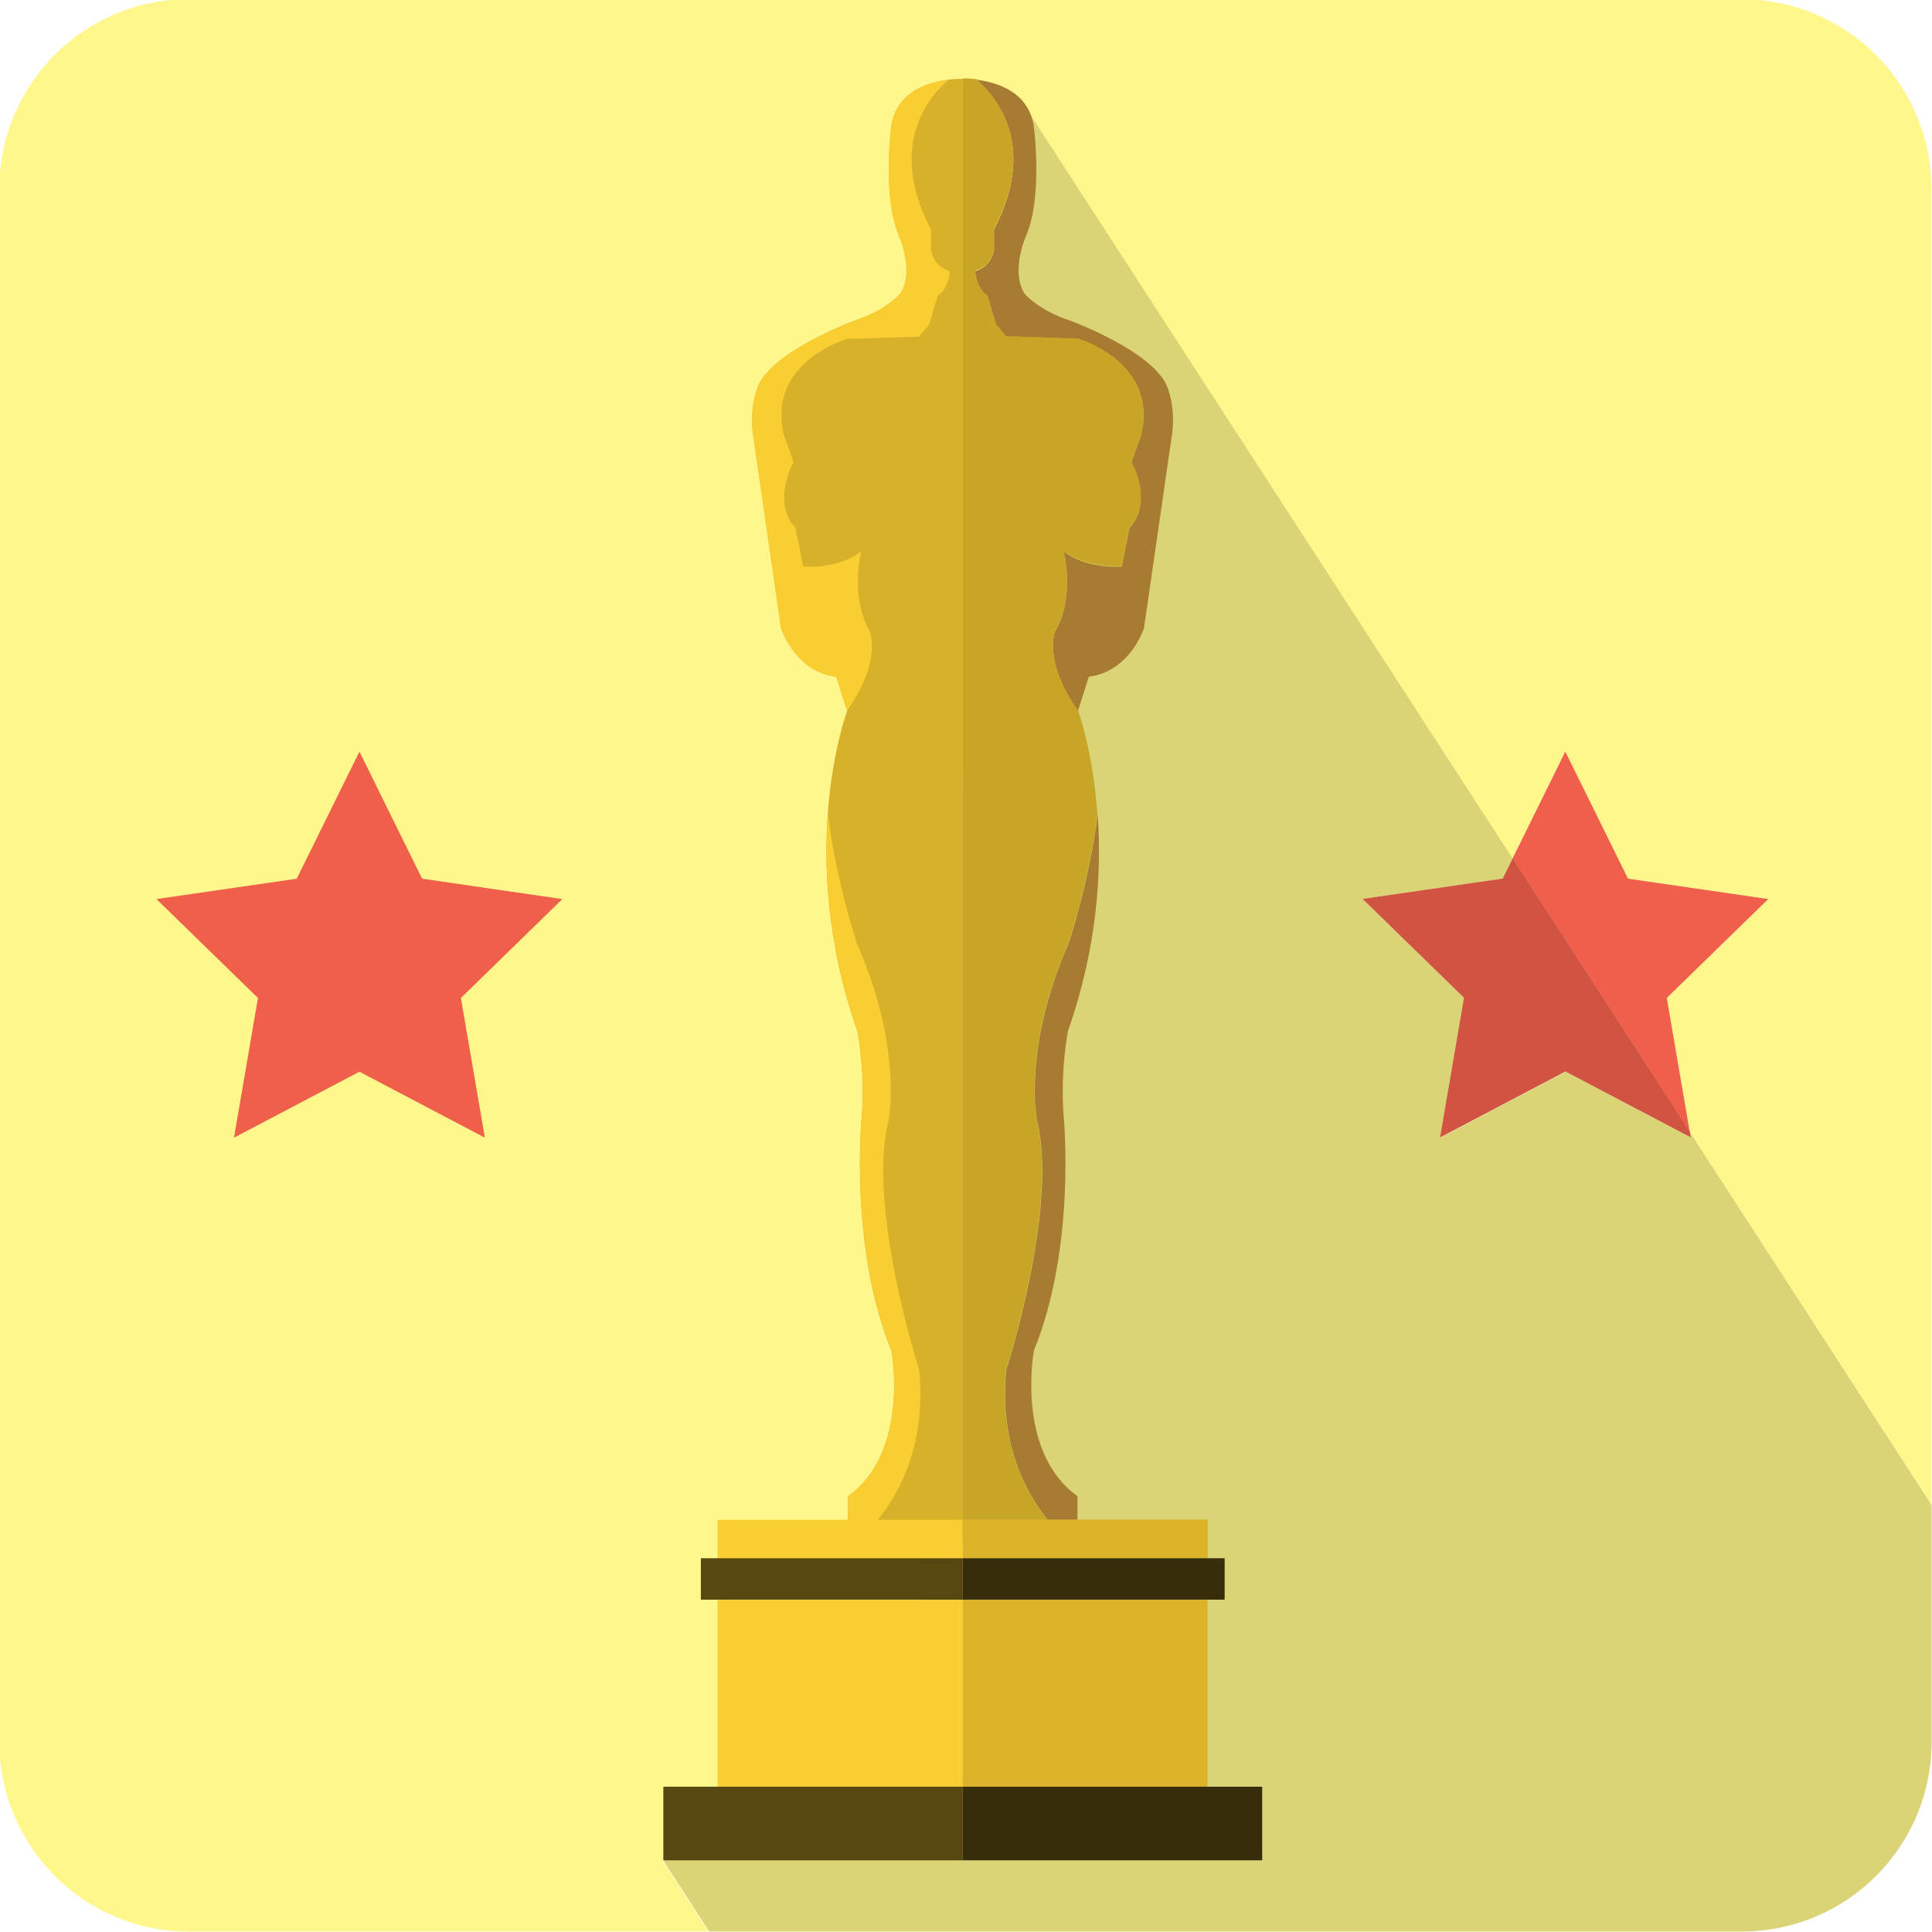
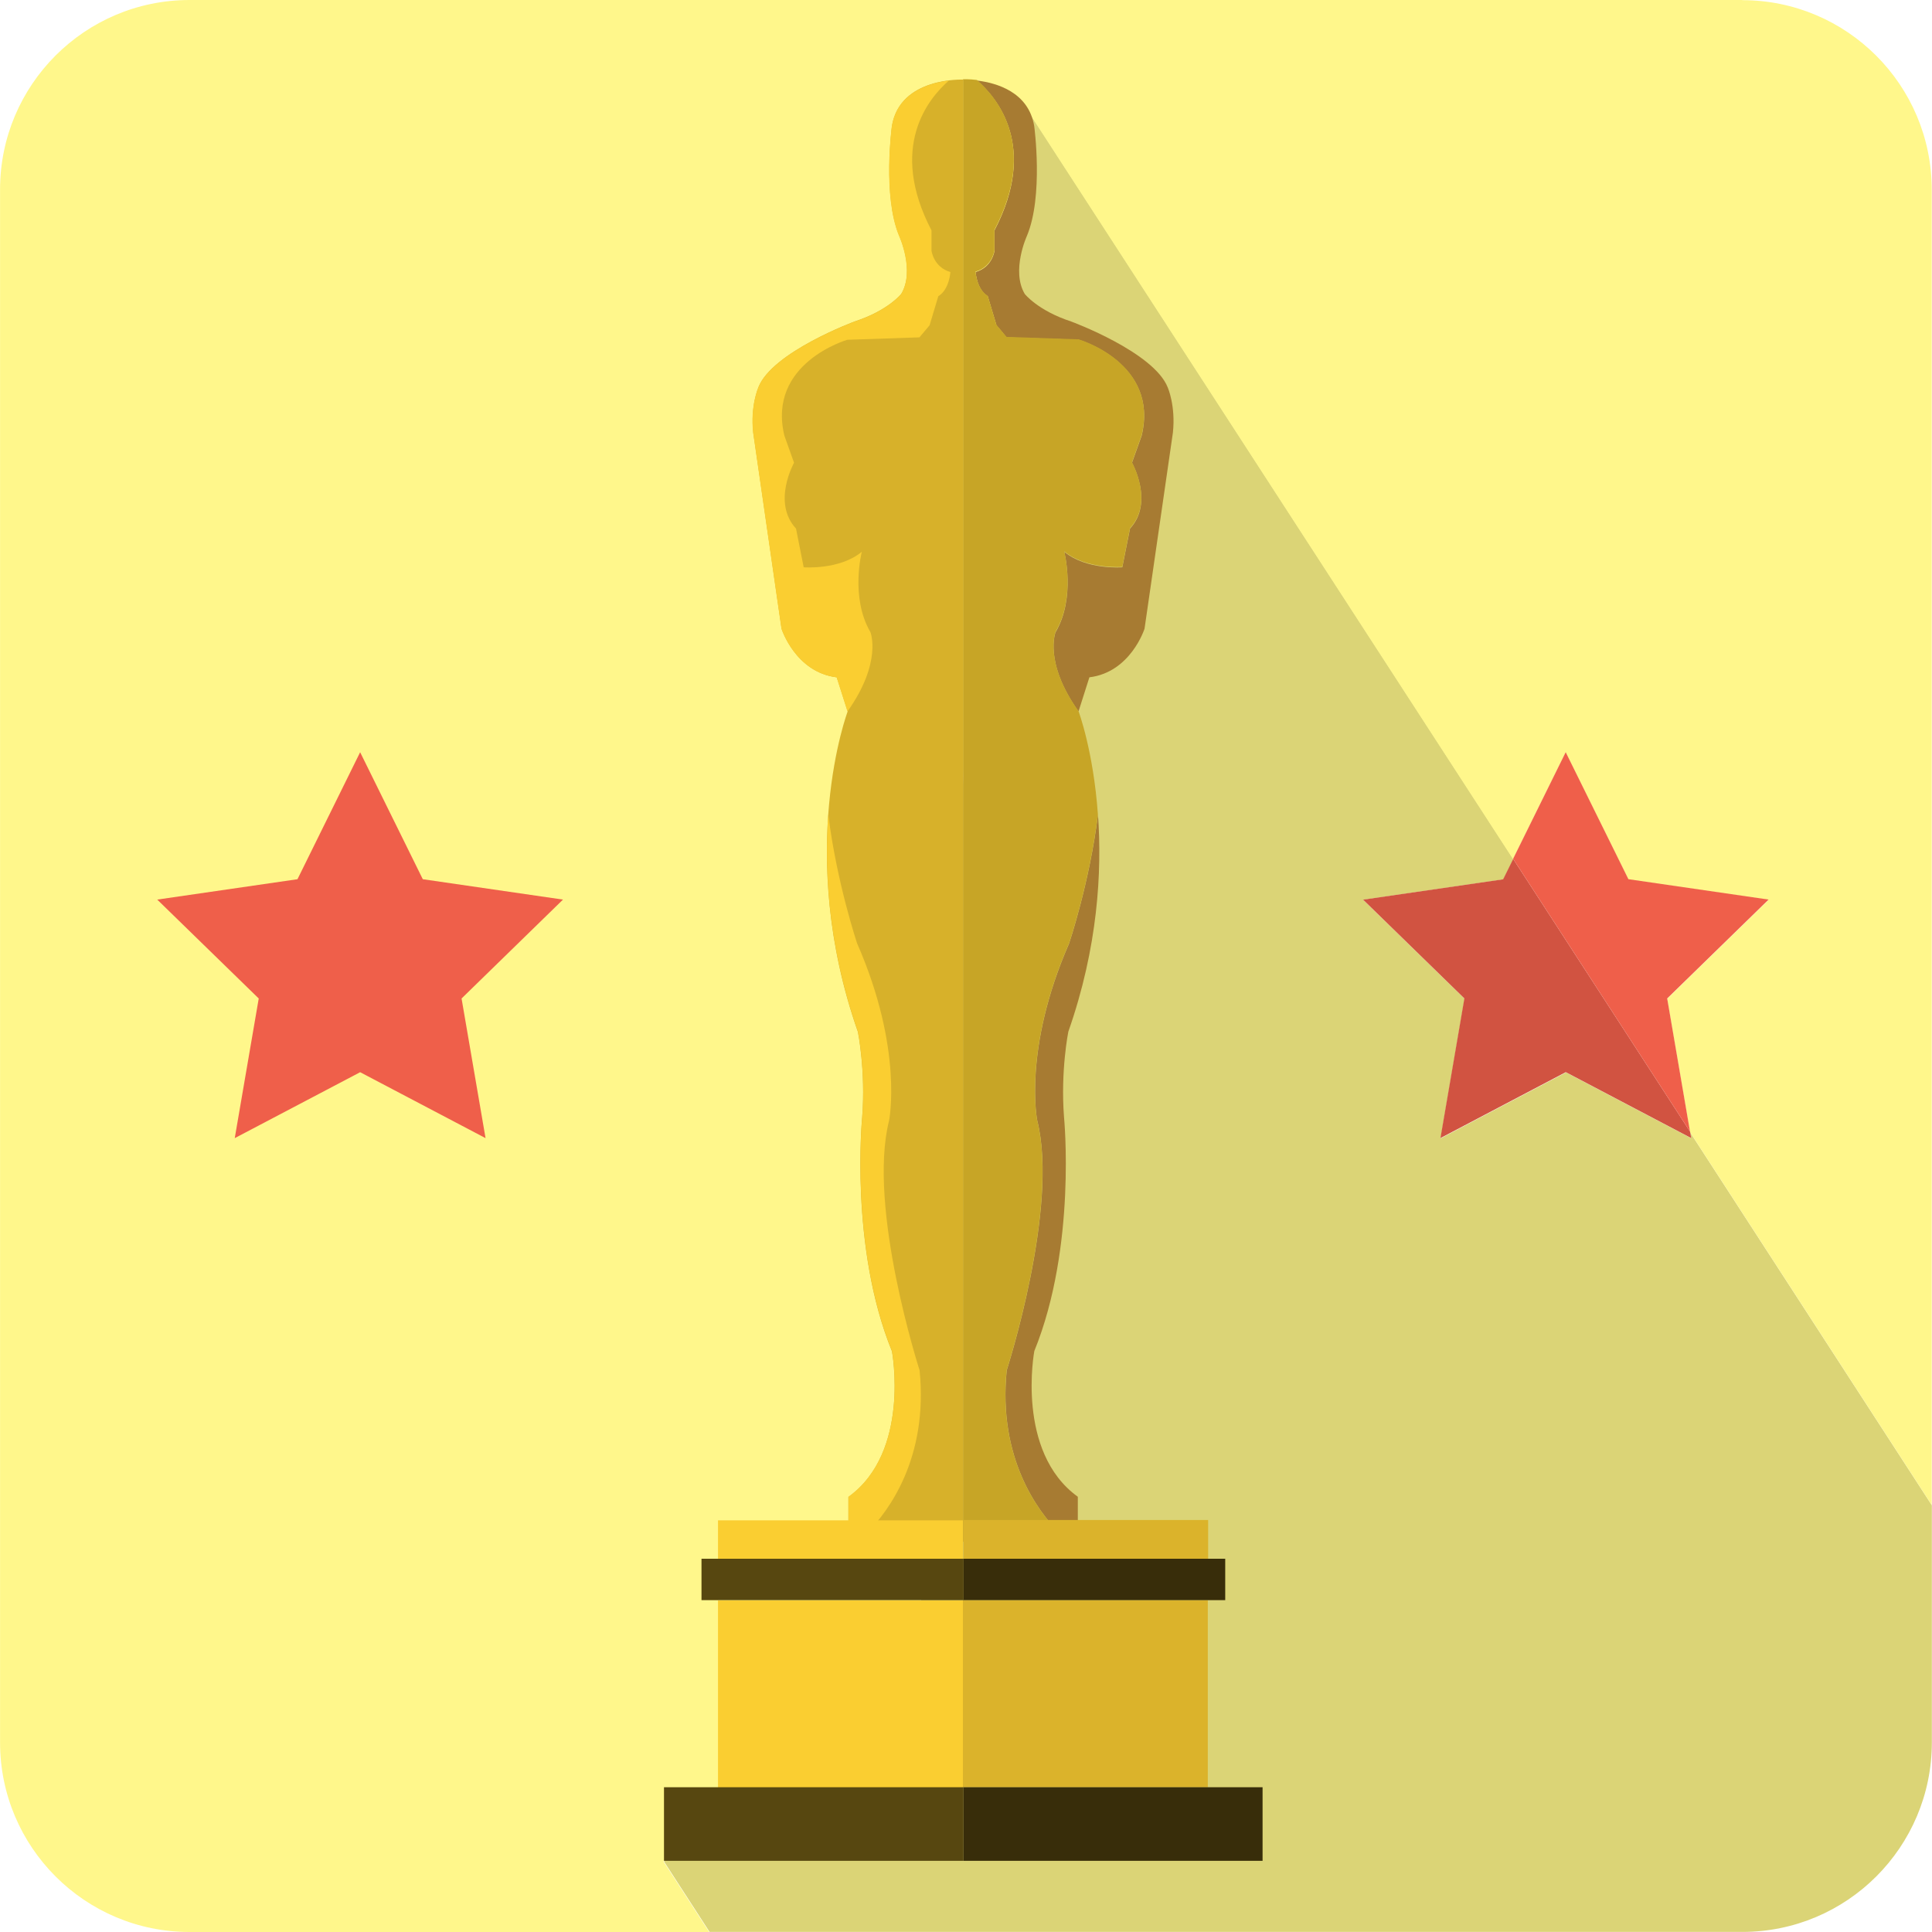
- <svg xmlns="http://www.w3.org/2000/svg" version="1.1" viewBox="0 0 100 100">
-   <g id="statue" transform="matrix(.02802 0 0 -.02802 -267.2 127)">
-     <path d="m12660 2431-231.7 121.8-231.6-121.8 44.2 258-187.4 182.7 259 37.65 18.6 37.64-905.2 1396-189.5-2132v-751.5l-353.3-317.7-121.6-46.73 84.5-130.5h1908c193.4 0 350.2 156.8 350.2 350.3v438l-446.7 689.1 2-11.71" style="fill:#dbd476" />
-     <path d="m12754 4534h-2869c-193.4 0-350.2-156.8-350.2-350.3v-2869c0-193.4 156.8-350.3 350.2-350.3h960l-84.5 130.5 121.6 46.73 353.3 317.7v751.5l189.5 2132 905.2-1396 97.2 197 115.9-234.7 259-37.65-187.4-182.7 42.2-246.2 446.7-689.1v2430c0 193.4-156.8 350.3-350.2 350.3" style="fill:#fff78b" />
-     <path d="m12053 2872 187.4-182.7-44.2-258 231.6 121.8 231.7-121.8-2 11.71-326.9 504.2-18.6-37.64-259-37.65" style="fill:#d15341" />
-     <path d="m12615 2689 187.4 182.7-259 37.65-115.9 234.7-97.2-197 326.9-504.2-42.2 246.2" style="fill:#ef5f4a" />
-     <path d="m11485 3366c37.7 64.4 15.9 148.5 15.9 148.5 41.1-33.99 107.3-28.65 107.3-28.65l14.3 71.55c44.8 48.31 3.6 121.6 3.6 121.6l17.9 50.11c32.2 134.2-116.3 177.1-116.3 177.1l-133.2 4.46-18.8 22.34-16.1 53.68c-20.6 12.51-22.4 44.7-22.4 44.7 31.3 8.97 34.9 39.35 34.9 39.35v37.58c80.5 154 5.5 244.1-32.1 276.8 35.3-4.27 95.2-20.85 105.5-84.5 0 0 17.4-128.8-13.5-202.5 0 0-29.5-64.41-4-107.3 0 0 24.2-30.84 85.9-50.98 0 0 152.9-56.34 178.4-122.1 0 0 14.7-33.52 9.4-83.18l-52.4-362.2s-25.4-80.51-101.9-89.88l-20.1-63.06c-64.9 91.22-42.3 146.7-42.3 146.7" style="fill:#a77b32" />
-     <path d="m11395 2002s97 300.5 56.5 461.5c0 0-27 131.5 58.8 327.3 0 0 37.8 112 53.4 237.9 7.5-104.6 0-244.6-54.8-400.7 0 0-14.6-71.99-8-157.8 0 0 23.7-239.2-54.9-432.4 0 0-34.9-186 80.4-269.2v-45.6l-36-19.37c-37.1 37.88-111.7 135.8-95.4 298.4" style="fill:#a77b32" />
-     <path d="m11340 4386c37.6-32.65 112.6-122.7 32.1-276.8v-37.58s-3.6-30.38-34.9-39.35c0 0 1.8-32.19 22.4-44.7l16.1-53.68 18.8-22.34 133.2-4.46s148.5-42.94 116.3-177.1l-17.9-50.11s41.2-73.3-3.6-121.6l-14.3-71.55s-66.2-5.34-107.3 28.65c0 0 21.8-84.08-15.9-148.5 0 0-22.6-55.45 42.3-146.7 0 0 27.5-73.03 35.9-191.3-15.6-126-53.4-237.9-53.4-237.9-85.8-195.9-58.8-327.3-58.8-327.3 40.5-161-56.5-461.5-56.5-461.5-16.3-162.6 58.3-260.5 95.4-298.4l-33.7-18.15h-142.2v2702s10.7 0.49 26-1.36" style="fill:#c7a526" />
-     <path d="m10936 3818c25.5 65.74 178.4 122.1 178.4 122.1 61.7 20.14 85.8 50.98 85.8 50.98 25.6 42.92-4 107.3-4 107.3-30.8 73.77-13.4 202.5-13.4 202.5 14.8 91.24 131.5 85.86 131.5 85.86v-2702h-142.2l-69.8 37.52v45.6c115.4 83.18 80.5 269.2 80.5 269.2-78.7 193.2-55 432.4-55 432.4 6.7 85.86-7.9 157.8-7.9 157.8-116.7 332.7-18.9 592-18.9 592l-20.1 63.06c-76.5 9.37-102 89.88-102 89.88l-52.3 362.2c-5.4 49.66 9.4 83.18 9.4 83.18" style="fill:#d7b12a" />
-     <path d="m11143 3366c-37.7 64.4-15.9 148.5-15.9 148.5-41.2-33.99-107.4-28.65-107.4-28.65l-14.2 71.55c-44.8 48.31-3.6 121.6-3.6 121.6l-17.9 50.11c-32.2 134.2 116.3 177.1 116.3 177.1l133.2 4.46 18.8 22.34 16.1 53.68c20.6 12.51 22.3 44.7 22.3 44.7-31.2 8.97-34.9 39.35-34.9 39.35v37.58c-80.4 154-5.5 244.1 32.2 276.8-35.3-4.27-95.2-20.85-105.5-84.5 0 0-17.4-128.8 13.4-202.5 0 0 29.6-64.41 4-107.3 0 0-24.1-30.84-85.8-50.98 0 0-152.9-56.34-178.4-122.1 0 0-14.8-33.52-9.4-83.18l52.3-362.2s25.5-80.51 102-89.88l20.1-63.06c64.8 91.22 42.3 146.7 42.3 146.7" style="fill:#face31" />
-     <path d="m11234 2002s-97 300.5-56.5 461.5c0 0 27 131.5-58.9 327.3 0 0-37.7 112-53.3 237.9-7.5-104.6 0-244.6 54.8-400.7 0 0 14.6-71.99 7.9-157.8 0 0-23.7-239.2 55-432.4 0 0 34.9-186-80.5-269.2v-45.6l36.1-19.37c37.1 37.88 111.7 135.8 95.4 298.4" style="fill:#face31" />
-     <path d="m11314 1725h-452.5v-71.58h452.5v71.58" style="fill:#face31" />
-     <path d="m11767 1654v71.58h-452.5v-71.58h452.5" style="fill:#dbb32b" />
-     <path d="m11314 1232h452.5v345.6h-452.5v-345.6" style="fill:#dbb32b" />
-     <path d="m11314 1577h-452.5v-345.6h452.5v345.6" style="fill:#face31" />
-     <path d="m11767 1654h-452.5v-76.49h483.8v76.49h-31.3" style="fill:#382d0a" />
-     <path d="m10862 1654h-31.3v-76.49h483.8v76.49h-452.5" style="fill:#574710" />
-     <path d="m11767 1232h-452.5v-136h553.1v136h-100.6" style="fill:#382d0a" />
-     <path d="m10862 1232h-100.6v-136h553.1v136h-452.5" style="fill:#574710" />
-     <path d="m10200 3144 115.8-234.7 259-37.65-187.4-182.7 44.3-258-231.7 121.8-231.7-121.8 44.29 258-187.5 182.7 259.1 37.65 115.8 234.7" style="fill:#ef5f4a" />
-   </g>
+ <svg xmlns="http://www.w3.org/2000/svg" version="1.1" viewBox="0 0 75 75">
+   <path d="m65.66 44.19-4.868-2.559-4.866 2.559 0.929-5.421-3.937-3.839 5.442-0.791 0.391-0.791-19.02-29.33-3.982 44.79v15.79l-7.423 6.675-2.555 0.982 1.775 2.742h40.09c4.063 0 7.358-3.294 7.358-7.36v-9.203l-9.386-14.48 0.042 0.246" style="fill:#dbd476;stroke-width:.021" />
+   <path d="m67.64 0h-60.28c-4.063 0-7.358 3.294-7.358 7.36v60.28c0 4.063 3.294 7.36 7.358 7.36h20.17l-1.775-2.742 2.555-0.982 7.423-6.675v-15.79l3.982-44.79 19.02 29.33 2.042-4.139 2.435 4.931 5.442 0.791-3.937 3.839 0.887 5.173 9.386 14.48v-51.06c0-4.063-3.294-7.36-7.358-7.36" style="fill:#fff78b;stroke-width:.021" />
+   <path d="m52.91 34.92 3.937 3.839-0.929 5.421 4.866-2.559 4.868 2.559-0.042-0.246-6.868-10.59-0.391 0.791-5.442 0.791" style="fill:#d15341;stroke-width:.021" />
+   <path d="m64.72 38.76 3.937-3.839-5.442-0.791-2.435-4.931-2.042 4.139 6.868 10.59-0.887-5.173" style="fill:#ef5f4a;stroke-width:.021" />
+   <path d="m40.98 24.54c0.792-1.353 0.334-3.12 0.334-3.12 0.864 0.714 2.254 0.602 2.254 0.602l0.3-1.503c0.941-1.015 0.076-2.555 0.076-2.555l0.376-1.053c0.676-2.82-2.444-3.721-2.444-3.721l-2.799-0.094-0.395-0.469-0.338-1.128c-0.433-0.263-0.471-0.939-0.471-0.939 0.658-0.189 0.733-0.827 0.733-0.827v-0.79c1.691-3.236 0.116-5.129-0.674-5.816 0.742 0.09 2 0.438 2.217 1.775 0 0 0.366 2.706-0.284 4.255 0 0-0.62 1.353-0.084 2.254 0 0 0.508 0.648 1.805 1.071 0 0 3.213 1.184 3.748 2.565 0 0 0.309 0.704 0.198 1.748l-1.101 7.61s-0.534 1.692-2.141 1.888l-0.422 1.325c-1.364-1.917-0.889-3.082-0.889-3.082" style="fill:#a77b32;stroke-width:.021" />
+   <path d="m39.08 53.2s2.038-6.314 1.187-9.696c0 0-0.567-2.763 1.235-6.877 0 0 0.794-2.353 1.122-4.998 0.158 2.198 0 5.139-1.151 8.419 0 0-0.307 1.513-0.168 3.315 0 0 0.498 5.026-1.153 9.085 0 0-0.733 3.908 1.689 5.656v0.958l-0.756 0.407c-0.779-0.796-2.347-2.853-2.004-6.27" style="fill:#a77b32;stroke-width:.021" />
+   <path d="m37.93 3.11c0.79 0.686 2.366 2.578 0.674 5.816v0.79s-0.076 0.638-0.733 0.827c0 0 0.038 0.676 0.471 0.939l0.338 1.128 0.395 0.469 2.799 0.094s3.12 0.902 2.444 3.721l-0.376 1.053s0.866 1.54-0.076 2.555l-0.3 1.503s-1.391 0.112-2.254-0.602c0 0 0.458 1.767-0.334 3.12 0 0-0.475 1.165 0.889 3.082 0 0 0.578 1.534 0.754 4.019-0.328 2.647-1.122 4.998-1.122 4.998-1.803 4.116-1.235 6.877-1.235 6.877 0.851 3.383-1.187 9.696-1.187 9.696-0.343 3.416 1.225 5.473 2.004 6.27l-0.708 0.381h-2.988v-56.77s0.225-0.01 0.546 0.029" style="fill:#c7a526;stroke-width:.021" />
+   <path d="m29.44 15.04c0.536-1.381 3.748-2.565 3.748-2.565 1.296-0.423 1.803-1.071 1.803-1.071 0.538-0.902-0.084-2.254-0.084-2.254-0.647-1.55-0.281-4.255-0.281-4.255 0.311-1.917 2.763-1.804 2.763-1.804v56.77h-2.988l-1.467-0.788v-0.958c2.425-1.748 1.691-5.656 1.691-5.656-1.654-4.059-1.156-9.085-1.156-9.085 0.141-1.804-0.166-3.315-0.166-3.315-2.452-6.99-0.397-12.44-0.397-12.44l-0.422-1.325c-1.607-0.197-2.143-1.888-2.143-1.888l-1.099-7.61c-0.114-1.043 0.198-1.748 0.198-1.748" style="fill:#d7b12a;stroke-width:.021" />
+   <path d="m33.79 24.54c-0.792-1.353-0.334-3.12-0.334-3.12-0.866 0.714-2.257 0.602-2.257 0.602l-0.298-1.503c-0.941-1.015-0.076-2.555-0.076-2.555l-0.376-1.053c-0.676-2.82 2.444-3.721 2.444-3.721l2.799-0.094 0.395-0.469 0.338-1.128c0.433-0.263 0.469-0.939 0.469-0.939-0.655-0.189-0.733-0.827-0.733-0.827v-0.79c-1.689-3.236-0.116-5.129 0.676-5.816-0.742 0.09-2 0.438-2.217 1.775 0 0-0.366 2.706 0.281 4.255 0 0 0.622 1.353 0.084 2.254 0 0-0.506 0.648-1.803 1.071 0 0-3.213 1.184-3.748 2.565 0 0-0.311 0.704-0.198 1.748l1.099 7.61s0.536 1.692 2.143 1.888l0.422 1.325c1.361-1.917 0.889-3.082 0.889-3.082" style="fill:#face31;stroke-width:.021" />
+   <path d="m35.7 53.2s-2.038-6.314-1.187-9.696c0 0 0.567-2.763-1.238-6.877 0 0-0.792-2.353-1.12-4.998-0.158 2.198 0 5.139 1.151 8.419 0 0 0.307 1.513 0.166 3.315 0 0-0.498 5.026 1.156 9.085 0 0 0.733 3.908-1.691 5.656v0.958l0.758 0.407c0.779-0.796 2.347-2.853 2.004-6.27" style="fill:#face31;stroke-width:.021" />
+   <path d="m37.38 59.02h-9.507v1.504h9.507v-1.504" style="fill:#face31;stroke-width:.021" />
+   <path d="m46.9 60.51v-1.504h-9.507v1.504h9.507" style="fill:#dbb32b;stroke-width:.021" />
+   <path d="m37.38 69.38h9.507v-7.261h-9.507v7.261" style="fill:#dbb32b;stroke-width:.021" />
+   <path d="m37.38 62.13h-9.507v7.261h9.507v-7.261" style="fill:#face31;stroke-width:.021" />
+   <path d="m46.9 60.51h-9.507v1.607h10.17v-1.607h-0.658" style="fill:#382d0a;stroke-width:.021" />
+   <path d="m27.89 60.51h-0.658v1.607h10.17v-1.607h-9.507" style="fill:#574710;stroke-width:.021" />
+   <path d="m46.9 69.38h-9.507v2.857h11.62v-2.857h-2.114" style="fill:#382d0a;stroke-width:.021" />
+   <path d="m27.89 69.38h-2.114v2.857h11.62v-2.857h-9.507" style="fill:#574710;stroke-width:.021" />
+   <path d="m13.98 29.2 2.433 4.931 5.442 0.791-3.937 3.839 0.931 5.421-4.868-2.559-4.868 2.559 0.931-5.421-3.94-3.839 5.444-0.791 2.433-4.931" style="fill:#ef5f4a;stroke-width:.021" />
</svg>
